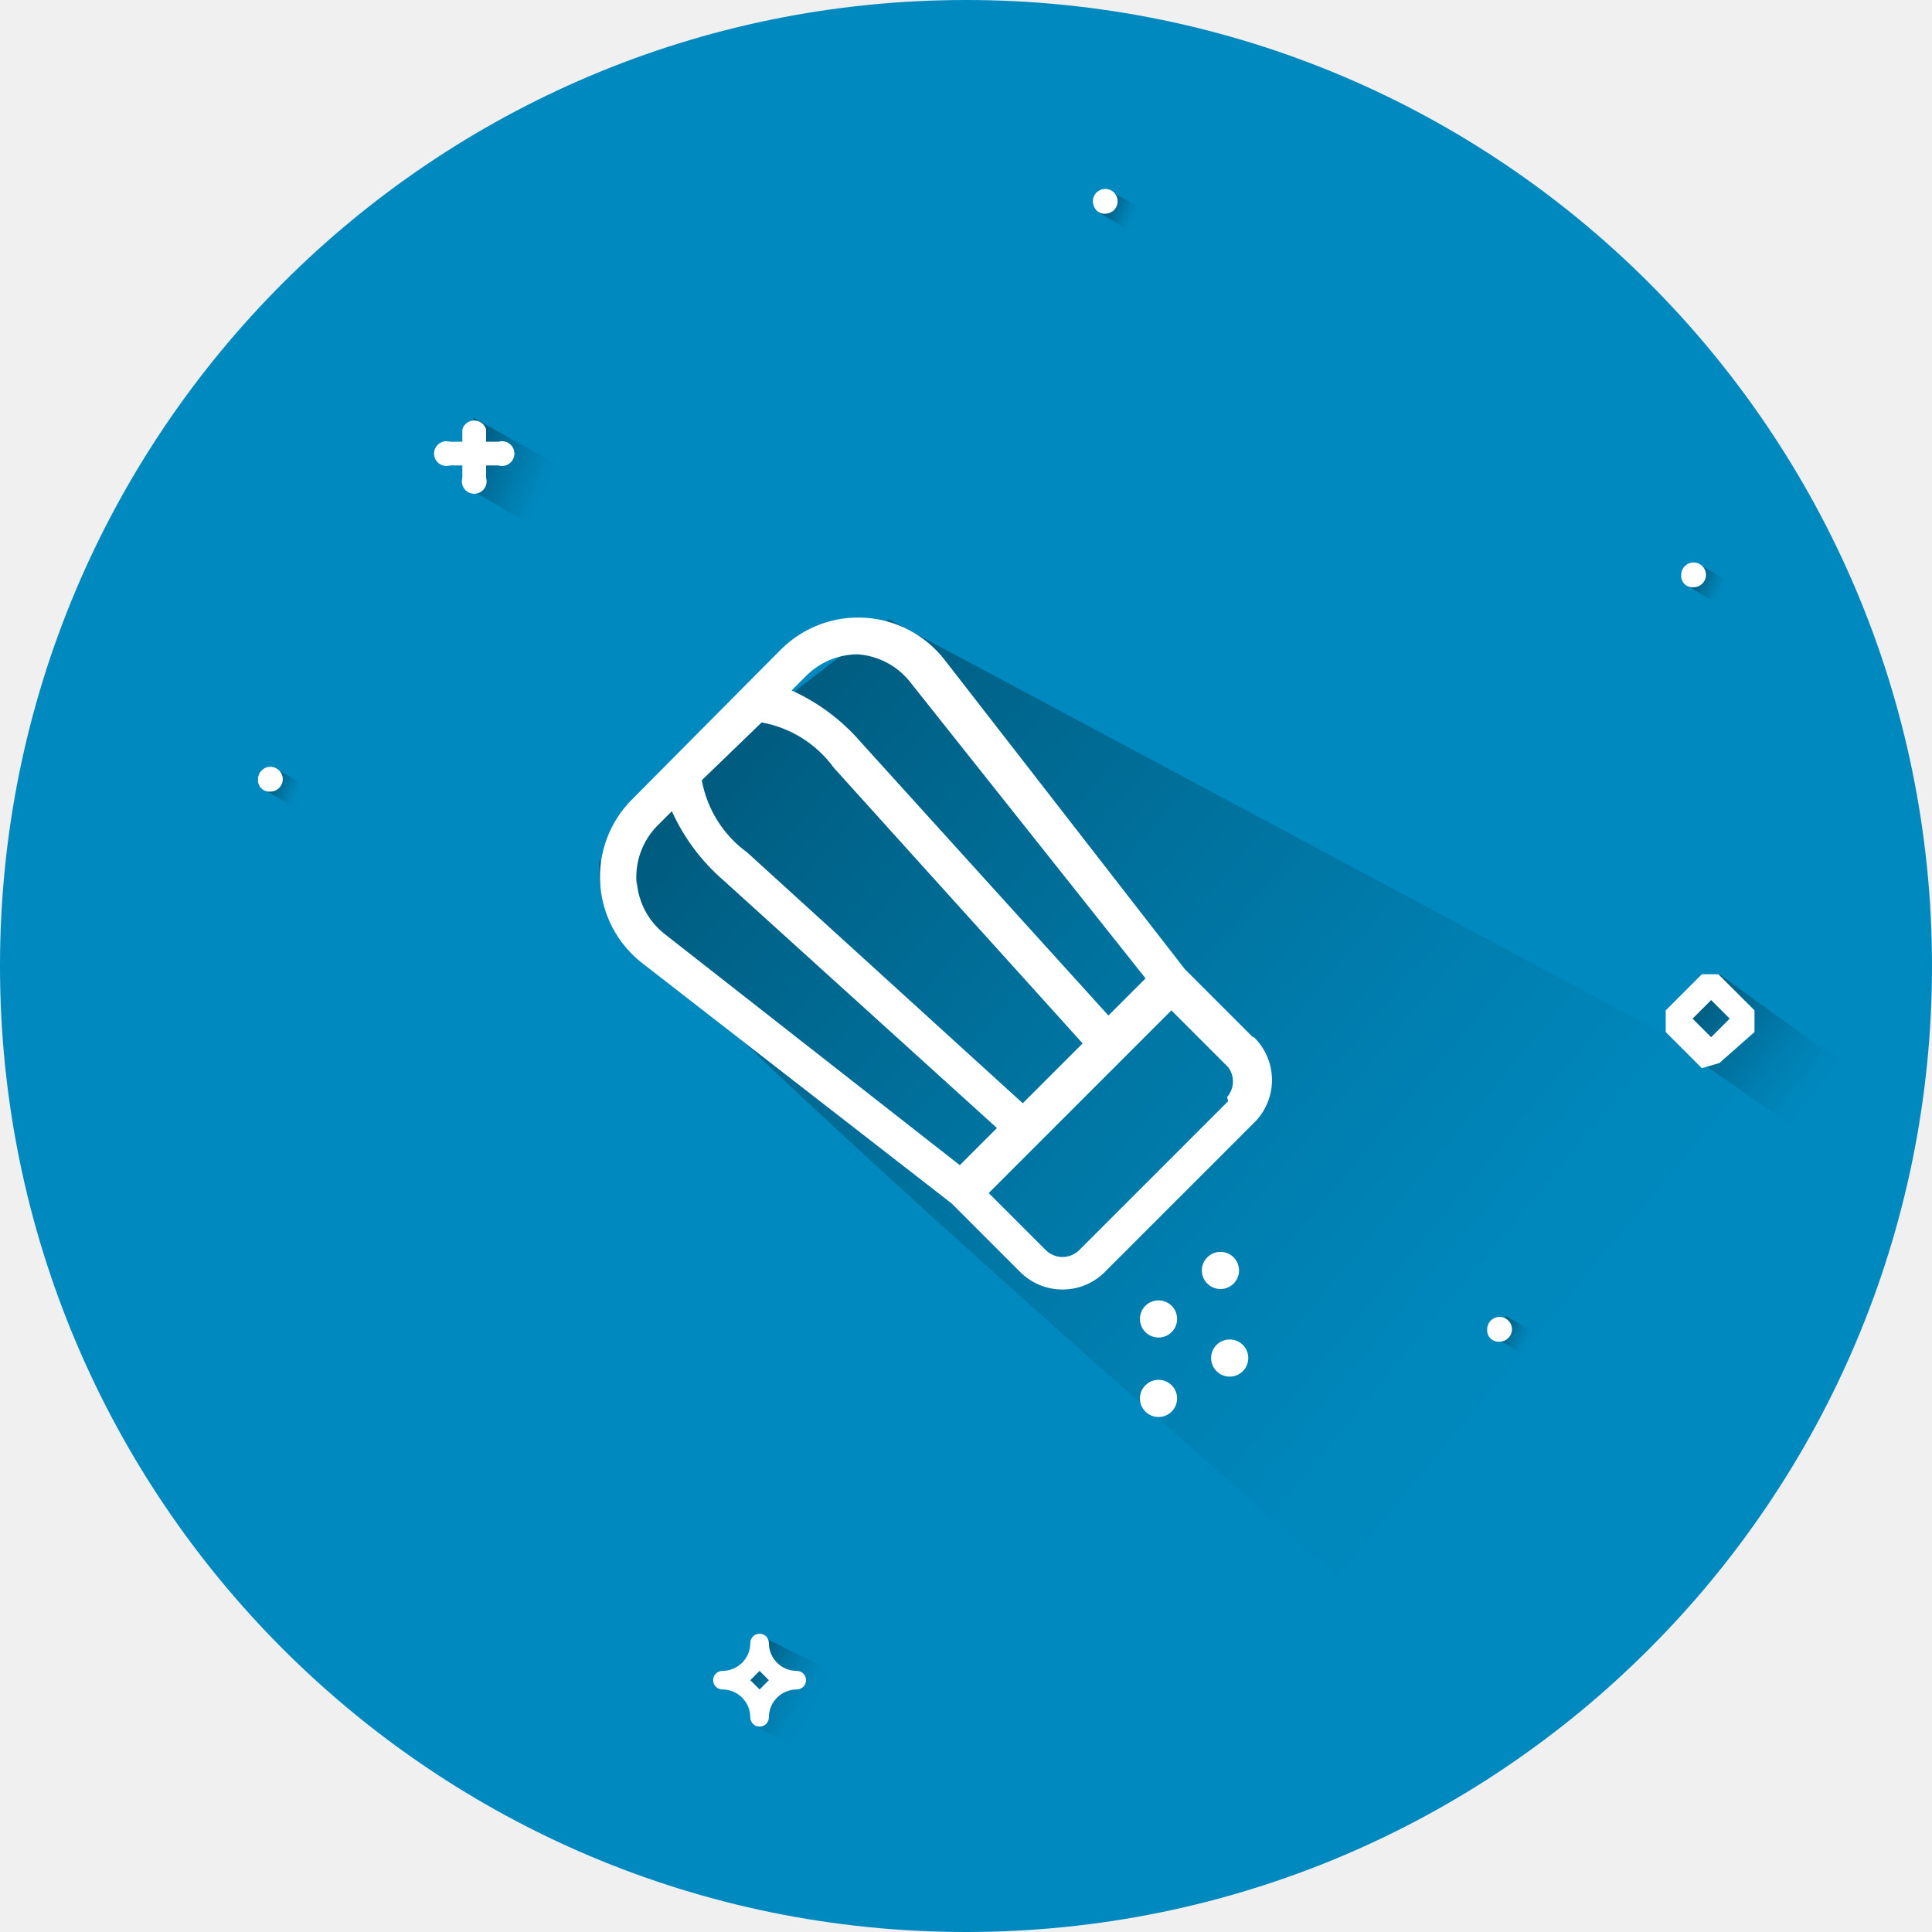
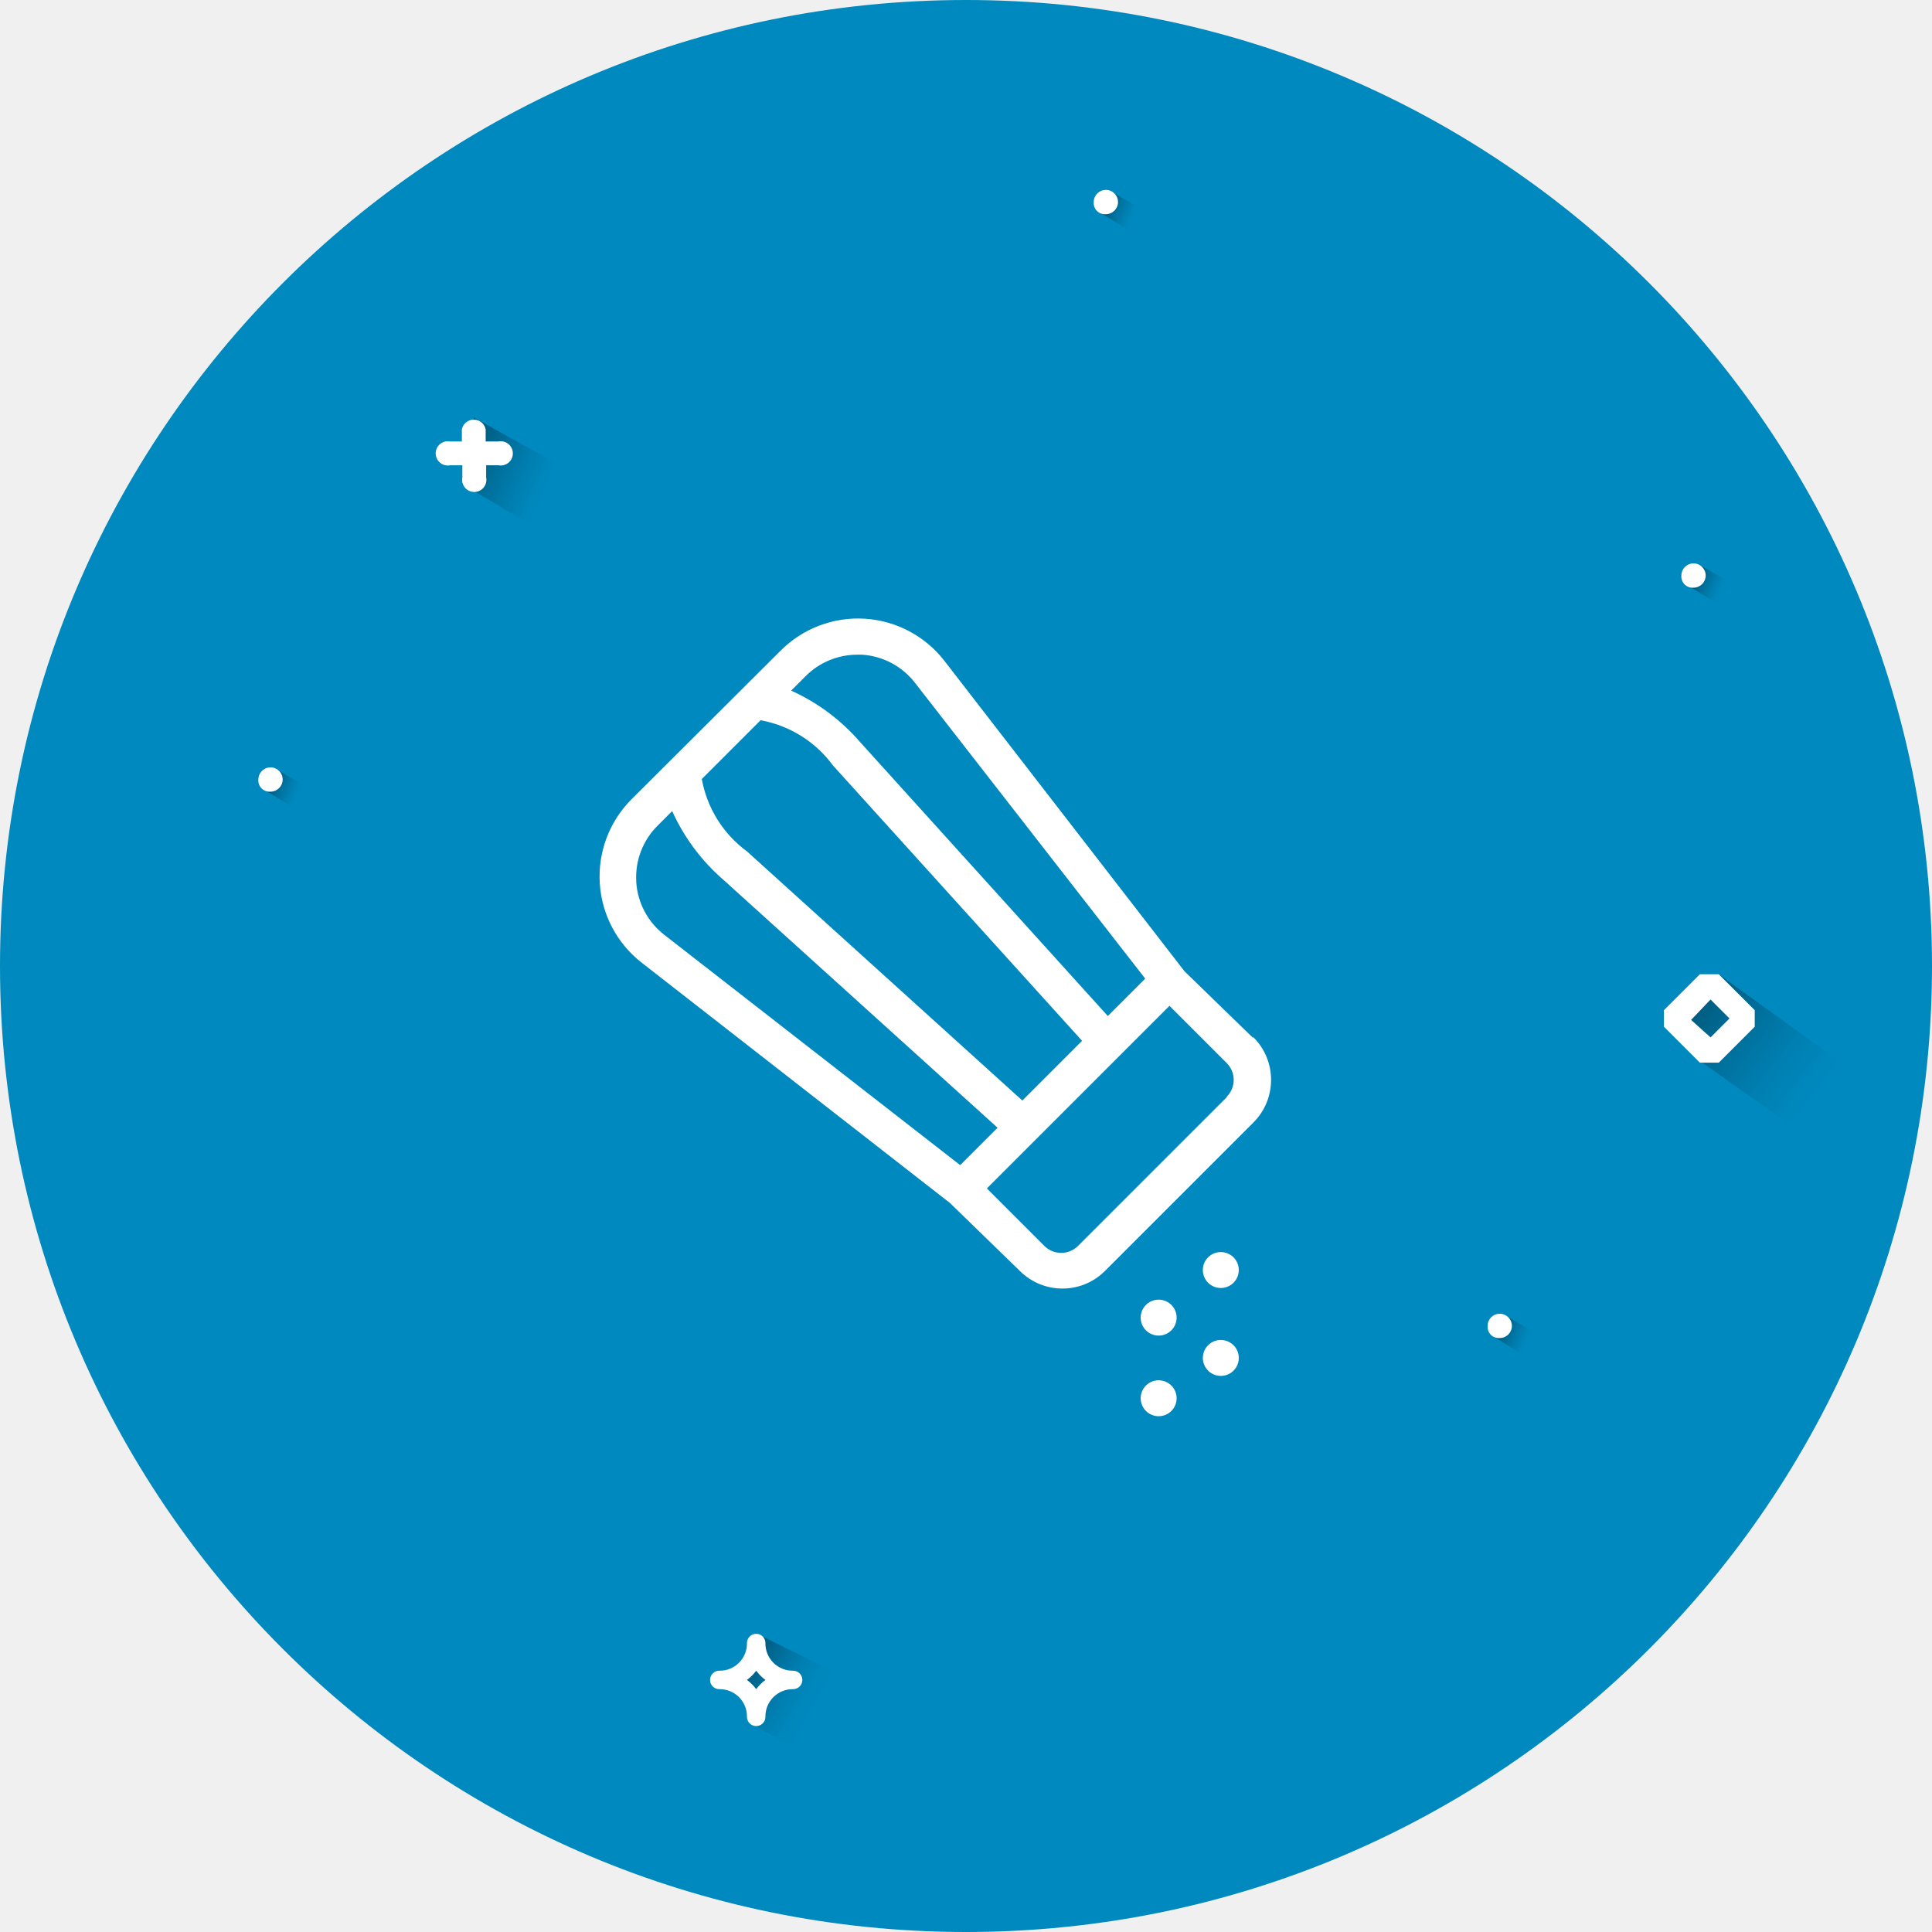
- <svg xmlns="http://www.w3.org/2000/svg" xmlns:xlink="http://www.w3.org/1999/xlink" viewBox="0 0 18.72 18.72">
+ <svg xmlns="http://www.w3.org/2000/svg" xmlns:xlink="http://www.w3.org/1999/xlink" viewBox="0 0 39.78 39.78">
  <defs>
-     <style>.cls-1{isolation:isolate;}.cls-2{fill:#0089be;}.cls-10,.cls-3,.cls-5,.cls-6,.cls-7,.cls-8,.cls-9{opacity:0.5;}.cls-10,.cls-11,.cls-3,.cls-5,.cls-6,.cls-7,.cls-8,.cls-9{mix-blend-mode:multiply;}.cls-3{fill:url(#linear-gradient);}.cls-4{fill:#fff;}.cls-5{fill:url(#linear-gradient-2);}.cls-6{fill:url(#linear-gradient-3);}.cls-7{fill:url(#linear-gradient-4);}.cls-8{fill:url(#linear-gradient-5);}.cls-9{fill:url(#linear-gradient-6);}.cls-10{fill:url(#linear-gradient-7);}.cls-11{opacity:0.4;fill:url(#linear-gradient-8);}</style>
-     <linearGradient id="linear-gradient" x1="16.02" y1="9.4" x2="17.57" y2="10.6" gradientUnits="userSpaceOnUse">
+     <style>.cls-1{isolation:isolate;}.cls-2{fill:#0089be;}.cls-10,.cls-3,.cls-5,.cls-6,.cls-7,.cls-8,.cls-9{opacity:0.5;mix-blend-mode:multiply;}.cls-3{fill:url(#linear-gradient);}.cls-4{fill:#fff;}.cls-5{fill:url(#linear-gradient-2);}.cls-6{fill:url(#linear-gradient-3);}.cls-7{fill:url(#linear-gradient-4);}.cls-8{fill:url(#linear-gradient-5);}.cls-9{fill:url(#linear-gradient-6);}.cls-10{fill:url(#linear-gradient-7);}</style>
+     <linearGradient id="linear-gradient" x1="34.04" y1="19.98" x2="37.34" y2="22.53" gradientUnits="userSpaceOnUse">
      <stop offset="0" />
      <stop offset="0.14" stop-color="#2e2e2e" />
      <stop offset="0.38" stop-color="#777" />
      <stop offset="0.59" stop-color="#b1b1b1" />
      <stop offset="0.77" stop-color="#dcdcdc" />
      <stop offset="0.92" stop-color="#f5f5f5" />
      <stop offset="1" stop-color="#fff" />
    </linearGradient>
-     <linearGradient id="linear-gradient-2" x1="7.07" y1="16.1" x2="7.87" y2="16.55" gradientUnits="userSpaceOnUse">
+     <linearGradient id="linear-gradient-2" x1="15.03" y1="34.21" x2="16.73" y2="35.16" gradientUnits="userSpaceOnUse">
      <stop offset="0" />
      <stop offset="0.05" stop-color="#171717" />
      <stop offset="0.2" stop-color="#545454" />
      <stop offset="0.35" stop-color="#888" />
      <stop offset="0.5" stop-color="#b3b3b3" />
      <stop offset="0.64" stop-color="#d4d4d4" />
      <stop offset="0.77" stop-color="#ececec" />
      <stop offset="0.9" stop-color="#fafafa" />
      <stop offset="1" stop-color="#fff" />
    </linearGradient>
-     <linearGradient id="linear-gradient-3" x1="4.25" y1="4.32" x2="5.26" y2="4.76" gradientUnits="userSpaceOnUse">
+     <linearGradient id="linear-gradient-3" x1="9.03" y1="9.18" x2="11.18" y2="10.12" gradientUnits="userSpaceOnUse">
      <stop offset="0" />
      <stop offset="0.02" stop-color="#060606" />
      <stop offset="0.3" stop-color="#5d5d5d" />
      <stop offset="0.55" stop-color="#a2a2a2" />
      <stop offset="0.76" stop-color="#d5d5d5" />
      <stop offset="0.91" stop-color="#f3f3f3" />
      <stop offset="1" stop-color="#fff" />
    </linearGradient>
-     <linearGradient id="linear-gradient-4" x1="2.53" y1="7.55" x2="2.88" y2="7.7" xlink:href="#linear-gradient-3" />
-     <linearGradient id="linear-gradient-5" x1="16.33" y1="5.57" x2="16.68" y2="5.73" xlink:href="#linear-gradient-3" />
-     <linearGradient id="linear-gradient-6" x1="14.44" y1="12.84" x2="14.8" y2="13" xlink:href="#linear-gradient-3" />
-     <linearGradient id="linear-gradient-7" x1="10.62" y1="1.95" x2="10.98" y2="2.11" xlink:href="#linear-gradient-3" />
-     <linearGradient id="linear-gradient-8" x1="6.35" y1="5.51" x2="15.16" y2="12.81" xlink:href="#linear-gradient-3" />
+     <linearGradient id="linear-gradient-4" x1="5.37" y1="16.04" x2="6.12" y2="16.36" xlink:href="#linear-gradient-3" />
+     <linearGradient id="linear-gradient-5" x1="34.69" y1="11.84" x2="35.44" y2="12.16" xlink:href="#linear-gradient-3" />
+     <linearGradient id="linear-gradient-6" x1="30.68" y1="27.29" x2="31.43" y2="27.62" xlink:href="#linear-gradient-3" />
+     <linearGradient id="linear-gradient-7" x1="22.57" y1="4.15" x2="23.32" y2="4.47" xlink:href="#linear-gradient-3" />
  </defs>
  <g class="cls-1">
    <g id="Layer_2" data-name="Layer 2">
      <g id="Capa_1" data-name="Capa 1">
-         <circle class="cls-2" cx="9.36" cy="9.36" r="9.36" />
-         <polygon class="cls-3" points="16.49 10.3 17.62 11.09 18.03 10.43 16.66 9.44 16.49 9.58 16.31 9.87 16.49 10.3" />
-         <path class="cls-4" d="M16.66,10.3,17,10V9.79l-.35-.35h-.16l-.35.35V10l.35.35Zm-.08-.61.18.18-.18.18-.18-.18Z" />
-         <polygon class="cls-5" points="7.33 16.73 8 17.11 8.44 16.38 7.33 15.83 7.33 16.1 7.06 16.28 7.33 16.47 7.33 16.73" />
-         <path class="cls-4" d="M7,16.37a.27.27,0,0,1,.27.27.09.09,0,1,0,.18,0,.27.27,0,0,1,.27-.27.09.09,0,0,0,0-.18.27.27,0,0,1-.27-.27.09.09,0,0,0-.18,0,.27.27,0,0,1-.27.27.09.09,0,1,0,0,.18Zm.36-.18.09.09-.09.09-.09-.09Z" />
-         <polygon class="cls-6" points="4.52 4.72 5.47 5.28 5.74 4.69 4.59 4.05 4.52 4.72" />
-         <path class="cls-4" d="M4.36,4.51h.12v.12a.12.12,0,1,0,.23,0V4.51h.12a.12.12,0,1,0,0-.23H4.71V4.16a.12.12,0,0,0-.23,0v.12H4.36a.12.12,0,1,0,0,.23Z" />
-         <polygon class="cls-7" points="2.56 7.65 2.94 7.88 3.05 7.67 2.68 7.45 2.56 7.65" />
-         <path class="cls-4" d="M2.62,7.67a.12.12,0,1,0-.12-.12A.11.11,0,0,0,2.62,7.67Z" />
-         <polygon class="cls-8" points="16.36 5.68 16.74 5.91 16.85 5.69 16.48 5.48 16.36 5.68" />
-         <path class="cls-4" d="M16.41,5.69a.12.12,0,1,0-.12-.12A.11.11,0,0,0,16.41,5.69Z" />
-         <polygon class="cls-9" points="14.47 12.95 14.85 13.18 14.97 12.97 14.59 12.75 14.47 12.95" />
-         <path class="cls-4" d="M14.53,13a.12.12,0,1,0-.12-.12A.11.11,0,0,0,14.53,13Z" />
-         <polygon class="cls-10" points="10.65 2.06 11.03 2.29 11.15 2.07 10.77 1.86 10.65 2.06" />
-         <path class="cls-4" d="M10.72,2.07A.12.12,0,1,0,10.6,2,.11.11,0,0,0,10.72,2.07Z" />
-         <path class="cls-11" d="M14.65,16.73s.76.18,2-1.54a12.81,12.81,0,0,0,1.84-3.91L8.61,6,6.88,7.33s-.79.42-.91,1-.18-.4-.16.22S14.65,16.73,14.65,16.73Z" />
-         <path class="cls-4" d="M11.83,12.13a.18.18,0,1,0,.12.05A.18.18,0,0,0,11.83,12.13Z" />
-         <path class="cls-4" d="M11.83,13A.18.18,0,1,0,12,13,.18.18,0,0,0,11.83,13Z" />
-         <path class="cls-4" d="M11.23,12.6a.18.18,0,1,0,.12.05A.18.18,0,0,0,11.23,12.6Z" />
-         <path class="cls-4" d="M11.23,13.37a.18.18,0,1,0,.12.05A.18.18,0,0,0,11.23,13.37Z" />
-         <path class="cls-4" d="M12.14,10.05l-.66-.66h0l-2.33-3a1.06,1.06,0,0,0-1.58-.1L6.12,7.75a1.06,1.06,0,0,0,.1,1.58l3,2.33h0l.66.66a.58.58,0,0,0,.83,0l1.44-1.44a.58.58,0,0,0,0-.83ZM8.31,6.34h0a.71.71,0,0,1,.51.27L11.1,9.48l-.36.36L8.34,7.19a1.94,1.94,0,0,0-.67-.5l.14-.14a.71.71,0,0,1,.5-.21ZM7.38,7Zm0,0a1.11,1.11,0,0,1,.7.44l2.41,2.67-.58.58L7.24,8.26a1.11,1.11,0,0,1-.44-.7Zm-.58.58Zm-.63,1A.71.71,0,0,1,6.37,8l.14-.14a1.94,1.94,0,0,0,.5.67l2.65,2.4-.36.36L6.44,9.05a.71.71,0,0,1-.27-.51Zm5.73,2.09-1.44,1.44a.23.23,0,0,1-.33,0l-.55-.55,1.77-1.77.55.55A.23.23,0,0,1,11.89,10.63Z" />
+         <circle class="cls-2" cx="19.89" cy="19.89" r="19.89" />
+         <polygon class="cls-3" points="35.05 21.88 37.44 23.57 38.31 22.17 35.39 20.06 35.05 20.36 34.65 20.97 35.05 21.88" />
+         <path class="cls-4" d="M35.39,21.88l.74-.74V20.8l-.74-.74H35l-.74.74v.34l.74.74Zm-.17-1.3.39.39-.39.39L34.82,21Z" />
+         <polygon class="cls-5" points="15.57 35.55 17.01 36.35 17.93 34.8 15.57 33.63 15.57 34.21 15.01 34.59 15.57 34.99 15.57 35.55" />
+         <path class="cls-4" d="M14.81,34.78a.56.56,0,0,1,.57.57.19.19,0,1,0,.38,0,.56.56,0,0,1,.57-.57.19.19,0,0,0,0-.38.56.56,0,0,1-.57-.57.19.19,0,0,0-.38,0,.56.56,0,0,1-.57.57.19.19,0,1,0,0,.38Zm.76-.38a.91.91,0,0,0,.19.19.89.89,0,0,0-.19.19.9.9,0,0,0-.19-.19A.92.92,0,0,0,15.57,34.4Z" />
+         <polygon class="cls-6" points="9.61 10.02 11.61 11.21 12.21 9.96 9.76 8.6 9.61 10.02" />
+         <path class="cls-4" d="M9.27,9.58h.25v.25a.25.25,0,1,0,.49,0V9.58h.25a.25.25,0,1,0,0-.49H10V8.84a.25.25,0,0,0-.49,0v.25H9.27a.25.25,0,1,0,0,.49Z" />
+         <polygon class="cls-7" points="5.44 16.26 6.24 16.75 6.49 16.3 5.69 15.84 5.44 16.26" />
+         <path class="cls-4" d="M5.57,16.3a.25.25,0,1,0-.25-.25A.23.23,0,0,0,5.57,16.3Z" />
+         <polygon class="cls-8" points="34.76 12.06 35.56 12.55 35.81 12.1 35.01 11.64 34.76 12.06" />
+         <path class="cls-4" d="M34.87,12.1a.25.25,0,1,0-.25-.25A.23.23,0,0,0,34.87,12.1Z" />
+         <polygon class="cls-9" points="30.75 27.52 31.55 28.01 31.8 27.55 31 27.09 30.75 27.52" />
+         <path class="cls-4" d="M30.88,27.55a.25.25,0,1,0-.25-.25A.23.23,0,0,0,30.88,27.55Z" />
+         <polygon class="cls-10" points="22.64 4.37 23.44 4.86 23.69 4.41 22.89 3.95 22.64 4.37" />
+         <path class="cls-4" d="M22.77,4.41a.25.25,0,1,0-.25-.25A.23.23,0,0,0,22.77,4.41Z" />
+         <path class="cls-4" d="M25.14,25.78a.37.37,0,1,0,.26.11A.38.38,0,0,0,25.14,25.78Z" />
+         <path class="cls-4" d="M25.14,27.59a.37.37,0,1,0,.26.11A.38.38,0,0,0,25.14,27.59Z" />
+         <path class="cls-4" d="M23.86,26.76a.37.37,0,1,0,.26.11A.37.37,0,0,0,23.86,26.76Z" />
+         <path class="cls-4" d="M23.86,28.42a.37.37,0,1,0,.26.11A.38.38,0,0,0,23.86,28.42Z" />
+         <path class="cls-4" d="M25.79,21.36,24.39,20h0L19.44,13.6a2.25,2.25,0,0,0-3.36-.21L13,16.46a2.25,2.25,0,0,0,.21,3.36l6.35,4.95h0L21,26.17a1.24,1.24,0,0,0,1.75,0l3.06-3.06a1.24,1.24,0,0,0,0-1.75Zm-8.13-7.88h.09a1.5,1.5,0,0,1,1.09.58l4.74,6.09-.77.77-5.1-5.64a4.11,4.11,0,0,0-1.42-1.06l.3-.3a1.5,1.5,0,0,1,1.06-.44Zm-2,1.35Zm0,0a2.37,2.37,0,0,1,1.49.93l5.13,5.67-1.23,1.23-5.67-5.13a2.37,2.37,0,0,1-.93-1.49Zm-1.23,1.23ZM13.1,18.14A1.5,1.5,0,0,1,13.54,17l.3-.3a4.11,4.11,0,0,0,1.06,1.42l5.64,5.1-.77.77-6.09-4.74a1.5,1.5,0,0,1-.58-1.09Zm12.16,4.45L22.2,25.65a.49.49,0,0,1-.7,0l-1.18-1.18,3.76-3.76,1.18,1.18A.49.49,0,0,1,25.26,22.58Z" />
      </g>
    </g>
  </g>
</svg>
